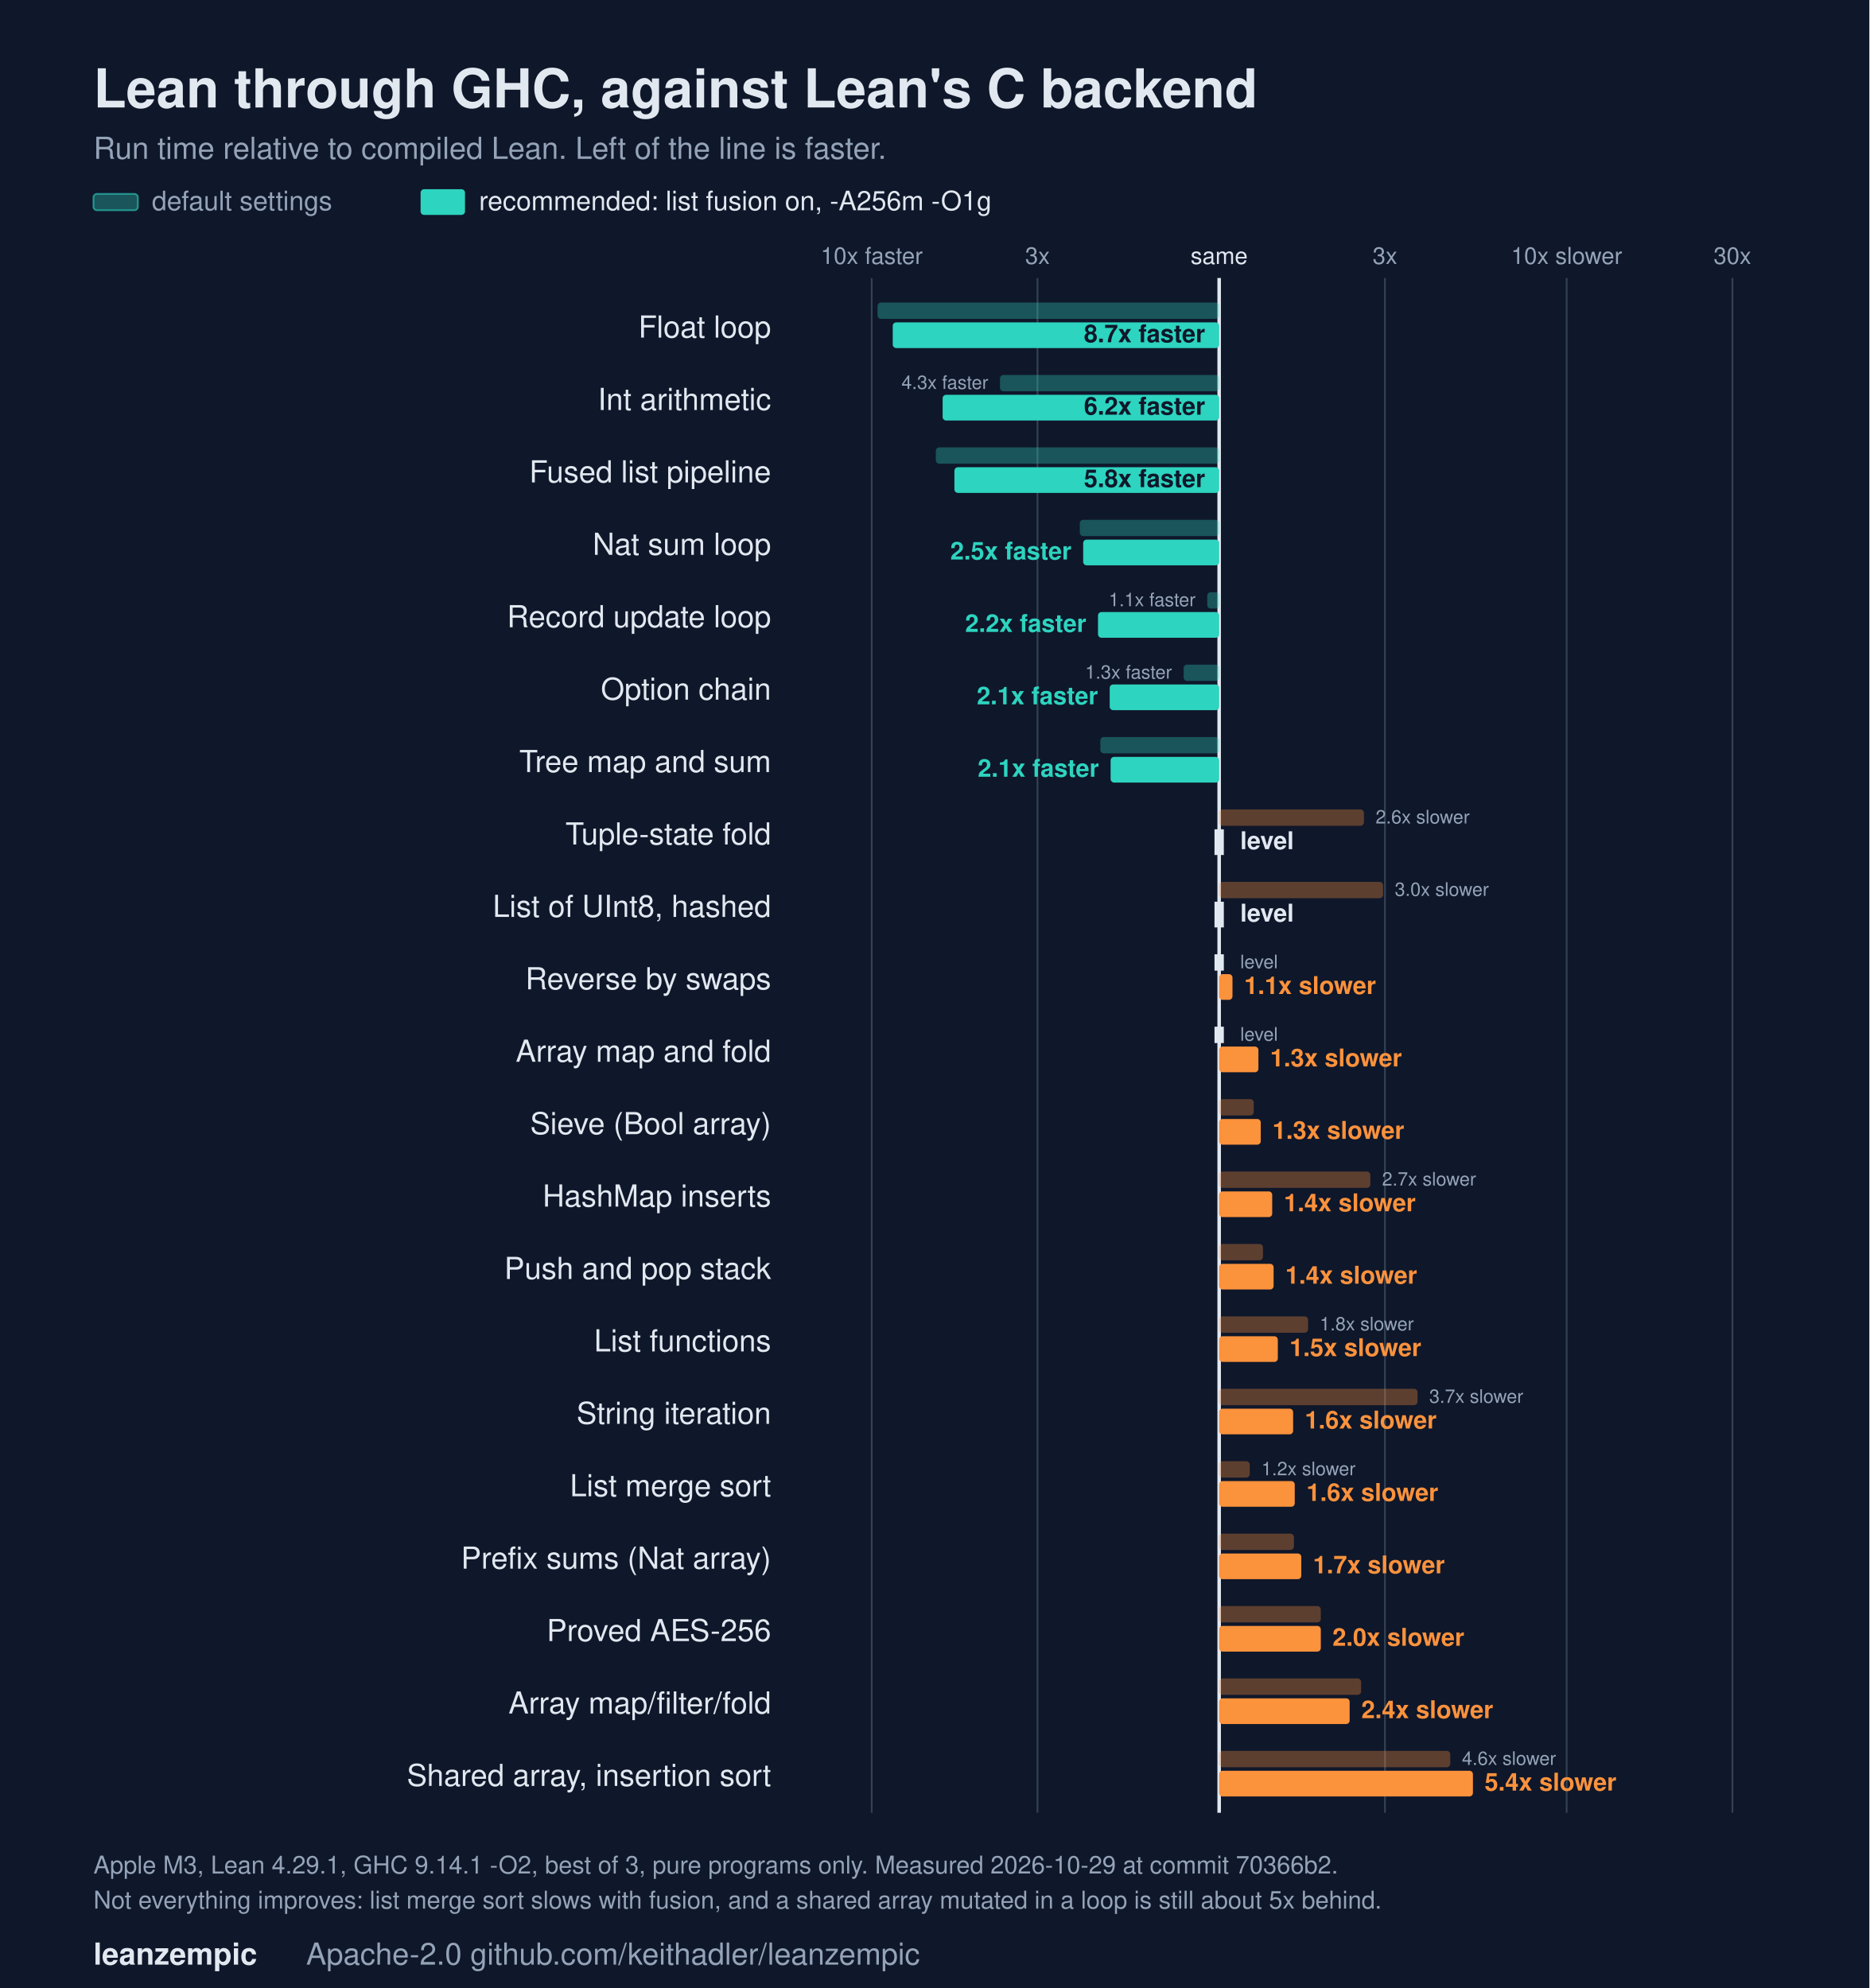
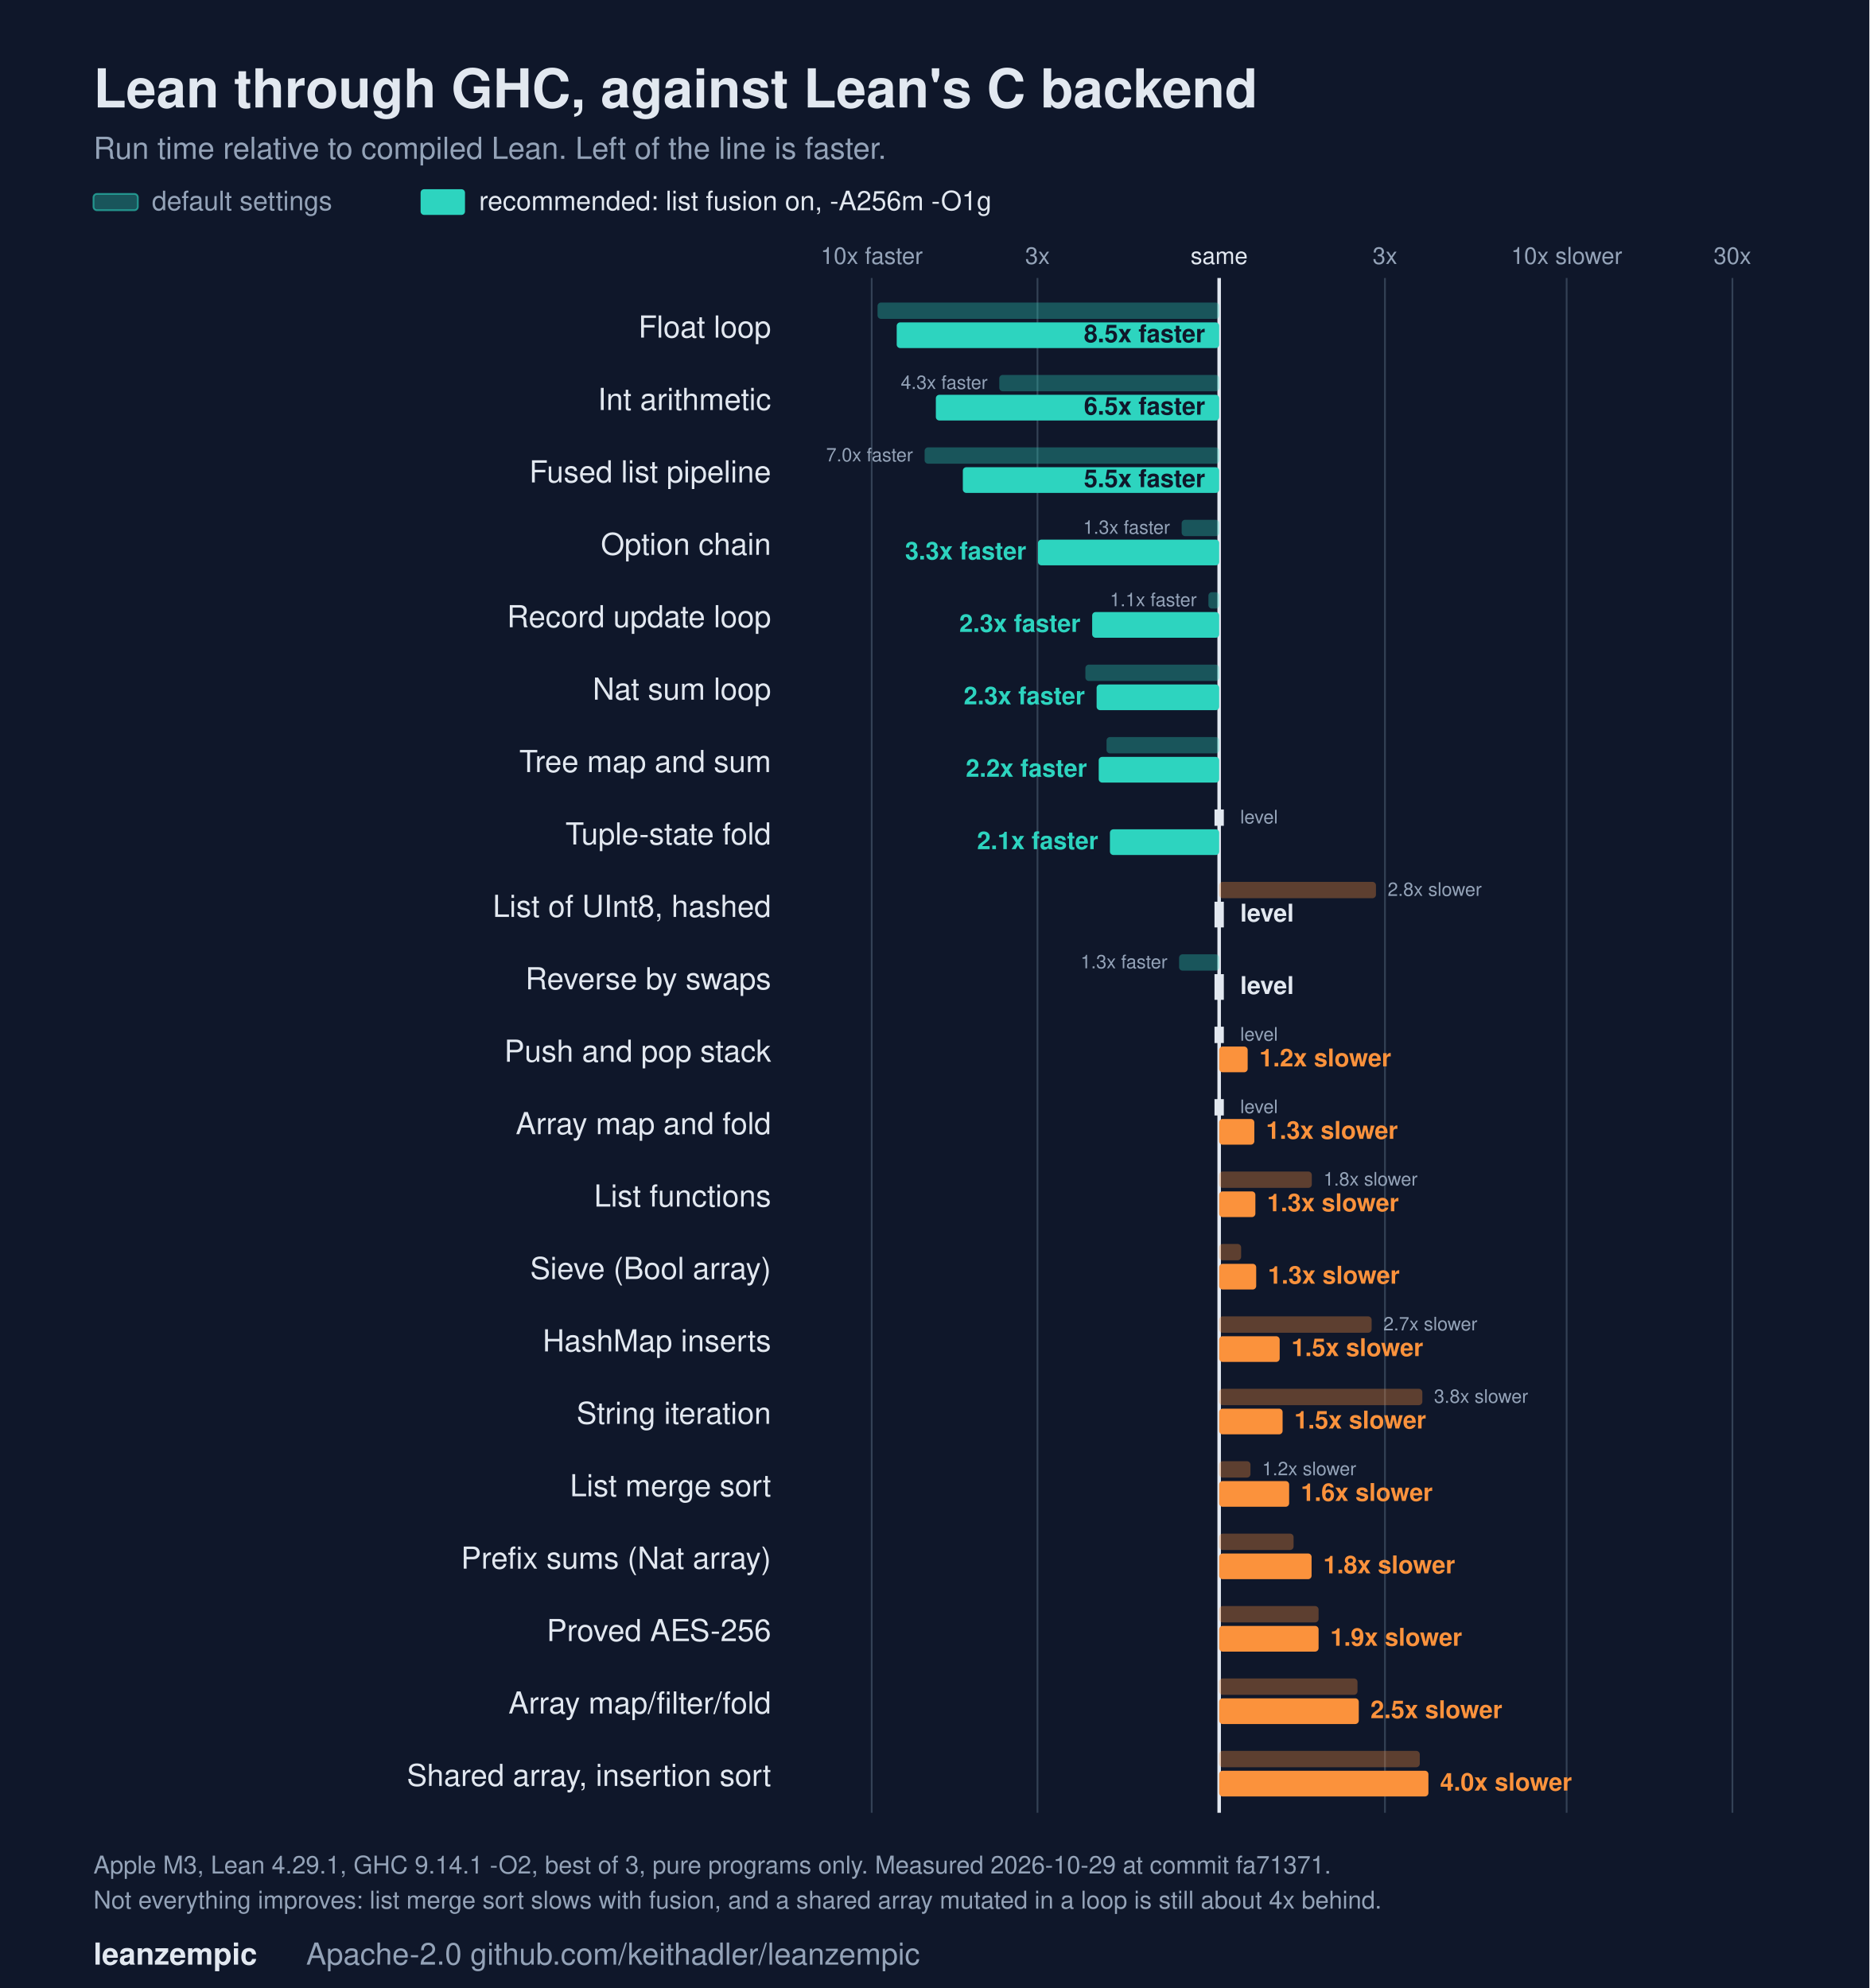
<svg xmlns="http://www.w3.org/2000/svg" width="1600" height="1702" viewBox="0 0 1600 1702" font-family="Helvetica Neue, Helvetica, Arial, sans-serif">
  <rect width="1600" height="1702" fill="#0f172a" />
  <text x="80" y="92" font-size="46" font-weight="700" fill="#e2e8f0">Lean through GHC, against Lean's C backend</text>
  <text x="80" y="136" font-size="26" fill="#94a3b8">Run time relative to compiled Lean. Left of the line is faster.</text>
  <rect x="80" y="166" width="38" height="14" rx="3" fill="#2dd4bf55" />
  <rect x="80" y="166" width="38" height="14" rx="3" fill="none" stroke="#2dd4bf" stroke-width="1.5" opacity=".6" />
  <text x="130" y="180" font-size="23" fill="#94a3b8">default settings</text>
  <rect x="360" y="162" width="38" height="22" rx="3" fill="#2dd4bf" />
  <text x="410" y="180" font-size="23" fill="#e2e8f0">recommended: list fusion on, -A256m -O1g</text>
  <line x1="746.1" y1="238" x2="746.1" y2="1552" stroke="#334155" stroke-width="1.5" />
  <text x="746.1" y="226" font-size="20" text-anchor="middle" fill="#94a3b8">10x faster</text>
  <line x1="888.0" y1="238" x2="888.0" y2="1552" stroke="#334155" stroke-width="1.5" />
  <text x="888.0" y="226" font-size="20" text-anchor="middle" fill="#94a3b8">3x</text>
  <line x1="1043.5" y1="238" x2="1043.5" y2="1552" stroke="#e2e8f0" stroke-width="3" />
  <text x="1043.5" y="226" font-size="20" text-anchor="middle" fill="#e2e8f0">same</text>
  <line x1="1185.4" y1="238" x2="1185.4" y2="1552" stroke="#334155" stroke-width="1.5" />
  <text x="1185.4" y="226" font-size="20" text-anchor="middle" fill="#94a3b8">3x</text>
  <line x1="1340.9" y1="238" x2="1340.9" y2="1552" stroke="#334155" stroke-width="1.5" />
  <text x="1340.9" y="226" font-size="20" text-anchor="middle" fill="#94a3b8">10x slower</text>
  <line x1="1482.8" y1="238" x2="1482.8" y2="1552" stroke="#334155" stroke-width="1.5" />
  <text x="1482.8" y="226" font-size="20" text-anchor="middle" fill="#94a3b8">30x</text>
  <text x="660" y="289.0" font-size="26" text-anchor="end" fill="#e2e8f0">Float loop</text>
  <rect x="751.1" y="259.0" width="292.4" height="14" rx="3" fill="#2dd4bf55" />
-   <rect x="764.1" y="276.0" width="279.4" height="22" rx="3" fill="#2dd4bf" />
-   <text x="1031.5" y="293.0" font-size="21" font-weight="700" text-anchor="end" fill="#0f172a">8.7x faster</text>
+   <rect x="767.5" y="276.0" width="276.0" height="22" rx="3" fill="#2dd4bf" />
+   <text x="1031.5" y="293.0" font-size="21" font-weight="700" text-anchor="end" fill="#0f172a">8.5x faster</text>
  <text x="660" y="351.0" font-size="26" text-anchor="end" fill="#e2e8f0">Int arithmetic</text>
-   <rect x="855.9" y="321.0" width="187.6" height="14" rx="3" fill="#2dd4bf55" />
-   <text x="845.9" y="333.0" font-size="16" text-anchor="end" fill="#94a3b8">4.3x faster</text>
-   <rect x="806.8" y="338.0" width="236.7" height="22" rx="3" fill="#2dd4bf" />
-   <text x="1031.5" y="355.0" font-size="21" font-weight="700" text-anchor="end" fill="#0f172a">6.2x faster</text>
+   <rect x="855.3" y="321.0" width="188.2" height="14" rx="3" fill="#2dd4bf55" />
+   <text x="845.3" y="333.0" font-size="16" text-anchor="end" fill="#94a3b8">4.3x faster</text>
+   <rect x="801.0" y="338.0" width="242.5" height="22" rx="3" fill="#2dd4bf" />
+   <text x="1031.5" y="355.0" font-size="21" font-weight="700" text-anchor="end" fill="#0f172a">6.5x faster</text>
  <text x="660" y="413.0" font-size="26" text-anchor="end" fill="#e2e8f0">Fused list pipeline</text>
-   <rect x="801.0" y="383.0" width="242.5" height="14" rx="3" fill="#2dd4bf55" />
-   <rect x="816.9" y="400.0" width="226.6" height="22" rx="3" fill="#2dd4bf" />
-   <text x="1031.5" y="417.0" font-size="21" font-weight="700" text-anchor="end" fill="#0f172a">5.8x faster</text>
-   <text x="660" y="475.0" font-size="26" text-anchor="end" fill="#e2e8f0">Nat sum loop</text>
-   <rect x="924.2" y="445.0" width="119.3" height="14" rx="3" fill="#2dd4bf55" />
-   <rect x="927.1" y="462.0" width="116.4" height="22" rx="3" fill="#2dd4bf" />
-   <text x="917.1" y="479.0" font-size="21" font-weight="700" text-anchor="end" fill="#2dd4bf">2.5x faster</text>
+   <rect x="791.4" y="383.0" width="252.1" height="14" rx="3" fill="#2dd4bf55" />
+   <text x="781.4" y="395.0" font-size="16" text-anchor="end" fill="#94a3b8">7.0x faster</text>
+   <rect x="824.1" y="400.0" width="219.4" height="22" rx="3" fill="#2dd4bf" />
+   <text x="1031.5" y="417.0" font-size="21" font-weight="700" text-anchor="end" fill="#0f172a">5.5x faster</text>
+   <text x="660" y="475.0" font-size="26" text-anchor="end" fill="#e2e8f0">Option chain</text>
+   <rect x="1011.4" y="445.0" width="32.1" height="14" rx="3" fill="#2dd4bf55" />
+   <text x="1001.4" y="457.0" font-size="16" text-anchor="end" fill="#94a3b8">1.3x faster</text>
+   <rect x="888.4" y="462.0" width="155.1" height="22" rx="3" fill="#2dd4bf" />
+   <text x="878.4" y="479.0" font-size="21" font-weight="700" text-anchor="end" fill="#2dd4bf">3.3x faster</text>
  <text x="660" y="537.0" font-size="26" text-anchor="end" fill="#e2e8f0">Record update loop</text>
-   <rect x="1033.3" y="507.0" width="10.2" height="14" rx="3" fill="#2dd4bf55" />
-   <text x="1023.3" y="519.0" font-size="16" text-anchor="end" fill="#94a3b8">1.1x faster</text>
-   <rect x="939.8" y="524.0" width="103.7" height="22" rx="3" fill="#2dd4bf" />
-   <text x="929.8" y="541.0" font-size="21" font-weight="700" text-anchor="end" fill="#2dd4bf">2.2x faster</text>
-   <text x="660" y="599.0" font-size="26" text-anchor="end" fill="#e2e8f0">Option chain</text>
-   <rect x="1013.1" y="569.0" width="30.4" height="14" rx="3" fill="#2dd4bf55" />
-   <text x="1003.1" y="581.0" font-size="16" text-anchor="end" fill="#94a3b8">1.3x faster</text>
-   <rect x="949.8" y="586.0" width="93.7" height="22" rx="3" fill="#2dd4bf" />
-   <text x="939.8" y="603.0" font-size="21" font-weight="700" text-anchor="end" fill="#2dd4bf">2.1x faster</text>
+   <rect x="1034.3" y="507.0" width="9.2" height="14" rx="3" fill="#2dd4bf55" />
+   <text x="1024.3" y="519.0" font-size="16" text-anchor="end" fill="#94a3b8">1.1x faster</text>
+   <rect x="934.8" y="524.0" width="108.7" height="22" rx="3" fill="#2dd4bf" />
+   <text x="924.8" y="541.0" font-size="21" font-weight="700" text-anchor="end" fill="#2dd4bf">2.3x faster</text>
+   <text x="660" y="599.0" font-size="26" text-anchor="end" fill="#e2e8f0">Nat sum loop</text>
+   <rect x="929.0" y="569.0" width="114.5" height="14" rx="3" fill="#2dd4bf55" />
+   <rect x="938.6" y="586.0" width="104.9" height="22" rx="3" fill="#2dd4bf" />
+   <text x="928.6" y="603.0" font-size="21" font-weight="700" text-anchor="end" fill="#2dd4bf">2.3x faster</text>
  <text x="660" y="661.0" font-size="26" text-anchor="end" fill="#e2e8f0">Tree map and sum</text>
-   <rect x="941.8" y="631.0" width="101.7" height="14" rx="3" fill="#2dd4bf55" />
-   <rect x="950.6" y="648.0" width="92.9" height="22" rx="3" fill="#2dd4bf" />
-   <text x="940.6" y="665.0" font-size="21" font-weight="700" text-anchor="end" fill="#2dd4bf">2.1x faster</text>
+   <rect x="947.1" y="631.0" width="96.4" height="14" rx="3" fill="#2dd4bf55" />
+   <rect x="940.4" y="648.0" width="103.1" height="22" rx="3" fill="#2dd4bf" />
+   <text x="930.4" y="665.0" font-size="21" font-weight="700" text-anchor="end" fill="#2dd4bf">2.2x faster</text>
  <text x="660" y="723.0" font-size="26" text-anchor="end" fill="#e2e8f0">Tuple-state fold</text>
-   <rect x="1043.5" y="693.0" width="123.9" height="14" rx="3" fill="#fb923c55" />
-   <text x="1177.4" y="705.0" font-size="16" text-anchor="start" fill="#94a3b8">2.6x slower</text>
-   <rect x="1039.5" y="710.0" width="8" height="22" fill="#e2e8f0" />
-   <text x="1061.5" y="727.0" font-size="21" font-weight="700" text-anchor="start" fill="#e2e8f0">level</text>
+   <rect x="1039.5" y="693.0" width="8" height="14" fill="#e2e8f0" />
+   <text x="1061.5" y="705.0" font-size="16" text-anchor="start" fill="#94a3b8">level</text>
+   <rect x="950.0" y="710.0" width="93.5" height="22" rx="3" fill="#2dd4bf" />
+   <text x="940.0" y="727.0" font-size="21" font-weight="700" text-anchor="end" fill="#2dd4bf">2.1x faster</text>
  <text x="660" y="785.0" font-size="26" text-anchor="end" fill="#e2e8f0">List of UInt8, hashed</text>
-   <rect x="1043.5" y="755.0" width="140.3" height="14" rx="3" fill="#fb923c55" />
-   <text x="1193.8" y="767.0" font-size="16" text-anchor="start" fill="#94a3b8">3.0x slower</text>
+   <rect x="1043.5" y="755.0" width="134.2" height="14" rx="3" fill="#fb923c55" />
+   <text x="1187.7" y="767.0" font-size="16" text-anchor="start" fill="#94a3b8">2.8x slower</text>
  <rect x="1039.5" y="772.0" width="8" height="22" fill="#e2e8f0" />
  <text x="1061.5" y="789.0" font-size="21" font-weight="700" text-anchor="start" fill="#e2e8f0">level</text>
  <text x="660" y="847.0" font-size="26" text-anchor="end" fill="#e2e8f0">Reverse by swaps</text>
-   <rect x="1039.5" y="817.0" width="8" height="14" fill="#e2e8f0" />
-   <text x="1061.5" y="829.0" font-size="16" text-anchor="start" fill="#94a3b8">level</text>
-   <rect x="1043.5" y="834.0" width="11.4" height="22" rx="3" fill="#fb923c" />
-   <text x="1064.9" y="851.0" font-size="21" font-weight="700" text-anchor="start" fill="#fb923c">1.1x slower</text>
-   <text x="660" y="909.0" font-size="26" text-anchor="end" fill="#e2e8f0">Array map and fold</text>
+   <rect x="1009.2" y="817.0" width="34.3" height="14" rx="3" fill="#2dd4bf55" />
+   <text x="999.2" y="829.0" font-size="16" text-anchor="end" fill="#94a3b8">1.3x faster</text>
+   <rect x="1039.5" y="834.0" width="8" height="22" fill="#e2e8f0" />
+   <text x="1061.5" y="851.0" font-size="21" font-weight="700" text-anchor="start" fill="#e2e8f0">level</text>
+   <text x="660" y="909.0" font-size="26" text-anchor="end" fill="#e2e8f0">Push and pop stack</text>
  <rect x="1039.5" y="879.0" width="8" height="14" fill="#e2e8f0" />
  <text x="1061.5" y="891.0" font-size="16" text-anchor="start" fill="#94a3b8">level</text>
-   <rect x="1043.5" y="896.0" width="33.6" height="22" rx="3" fill="#fb923c" />
-   <text x="1087.1" y="913.0" font-size="21" font-weight="700" text-anchor="start" fill="#fb923c">1.3x slower</text>
-   <text x="660" y="971.0" font-size="26" text-anchor="end" fill="#e2e8f0">Sieve (Bool array)</text>
-   <rect x="1043.5" y="941.0" width="29.6" height="14" rx="3" fill="#fb923c55" />
-   <rect x="1043.5" y="958.0" width="35.6" height="22" rx="3" fill="#fb923c" />
-   <text x="1089.1" y="975.0" font-size="21" font-weight="700" text-anchor="start" fill="#fb923c">1.3x slower</text>
-   <text x="660" y="1033.0" font-size="26" text-anchor="end" fill="#e2e8f0">HashMap inserts</text>
-   <rect x="1043.5" y="1003.0" width="129.4" height="14" rx="3" fill="#fb923c55" />
-   <text x="1182.9" y="1015.0" font-size="16" text-anchor="start" fill="#94a3b8">2.7x slower</text>
-   <rect x="1043.5" y="1020.0" width="45.4" height="22" rx="3" fill="#fb923c" />
-   <text x="1098.9" y="1037.0" font-size="21" font-weight="700" text-anchor="start" fill="#fb923c">1.4x slower</text>
-   <text x="660" y="1095.0" font-size="26" text-anchor="end" fill="#e2e8f0">Push and pop stack</text>
-   <rect x="1043.5" y="1065.0" width="37.5" height="14" rx="3" fill="#fb923c55" />
-   <rect x="1043.5" y="1082.0" width="46.6" height="22" rx="3" fill="#fb923c" />
-   <text x="1100.1" y="1099.0" font-size="21" font-weight="700" text-anchor="start" fill="#fb923c">1.4x slower</text>
-   <text x="660" y="1157.0" font-size="26" text-anchor="end" fill="#e2e8f0">List functions</text>
-   <rect x="1043.5" y="1127.0" width="76.1" height="14" rx="3" fill="#fb923c55" />
-   <text x="1129.6" y="1139.0" font-size="16" text-anchor="start" fill="#94a3b8">1.8x slower</text>
-   <rect x="1043.5" y="1144.0" width="50.2" height="22" rx="3" fill="#fb923c" />
-   <text x="1103.7" y="1161.0" font-size="21" font-weight="700" text-anchor="start" fill="#fb923c">1.5x slower</text>
+   <rect x="1043.5" y="896.0" width="24.4" height="22" rx="3" fill="#fb923c" />
+   <text x="1077.9" y="913.0" font-size="21" font-weight="700" text-anchor="start" fill="#fb923c">1.2x slower</text>
+   <text x="660" y="971.0" font-size="26" text-anchor="end" fill="#e2e8f0">Array map and fold</text>
+   <rect x="1039.5" y="941.0" width="8" height="14" fill="#e2e8f0" />
+   <text x="1061.5" y="953.0" font-size="16" text-anchor="start" fill="#94a3b8">level</text>
+   <rect x="1043.5" y="958.0" width="30.1" height="22" rx="3" fill="#fb923c" />
+   <text x="1083.6" y="975.0" font-size="21" font-weight="700" text-anchor="start" fill="#fb923c">1.3x slower</text>
+   <text x="660" y="1033.0" font-size="26" text-anchor="end" fill="#e2e8f0">List functions</text>
+   <rect x="1043.5" y="1003.0" width="79.3" height="14" rx="3" fill="#fb923c55" />
+   <text x="1132.8" y="1015.0" font-size="16" text-anchor="start" fill="#94a3b8">1.8x slower</text>
+   <rect x="1043.5" y="1020.0" width="31.0" height="22" rx="3" fill="#fb923c" />
+   <text x="1084.5" y="1037.0" font-size="21" font-weight="700" text-anchor="start" fill="#fb923c">1.3x slower</text>
+   <text x="660" y="1095.0" font-size="26" text-anchor="end" fill="#e2e8f0">Sieve (Bool array)</text>
+   <rect x="1043.5" y="1065.0" width="18.8" height="14" rx="3" fill="#fb923c55" />
+   <rect x="1043.5" y="1082.0" width="31.7" height="22" rx="3" fill="#fb923c" />
+   <text x="1085.2" y="1099.0" font-size="21" font-weight="700" text-anchor="start" fill="#fb923c">1.3x slower</text>
+   <text x="660" y="1157.0" font-size="26" text-anchor="end" fill="#e2e8f0">HashMap inserts</text>
+   <rect x="1043.5" y="1127.0" width="130.5" height="14" rx="3" fill="#fb923c55" />
+   <text x="1184.0" y="1139.0" font-size="16" text-anchor="start" fill="#94a3b8">2.7x slower</text>
+   <rect x="1043.5" y="1144.0" width="51.8" height="22" rx="3" fill="#fb923c" />
+   <text x="1105.3" y="1161.0" font-size="21" font-weight="700" text-anchor="start" fill="#fb923c">1.5x slower</text>
  <text x="660" y="1219.0" font-size="26" text-anchor="end" fill="#e2e8f0">String iteration</text>
-   <rect x="1043.5" y="1189.0" width="169.8" height="14" rx="3" fill="#fb923c55" />
-   <text x="1223.3" y="1201.0" font-size="16" text-anchor="start" fill="#94a3b8">3.7x slower</text>
-   <rect x="1043.5" y="1206.0" width="63.3" height="22" rx="3" fill="#fb923c" />
-   <text x="1116.8" y="1223.0" font-size="21" font-weight="700" text-anchor="start" fill="#fb923c">1.6x slower</text>
+   <rect x="1043.5" y="1189.0" width="173.9" height="14" rx="3" fill="#fb923c55" />
+   <text x="1227.4" y="1201.0" font-size="16" text-anchor="start" fill="#94a3b8">3.8x slower</text>
+   <rect x="1043.5" y="1206.0" width="54.3" height="22" rx="3" fill="#fb923c" />
+   <text x="1107.8" y="1223.0" font-size="21" font-weight="700" text-anchor="start" fill="#fb923c">1.5x slower</text>
  <text x="660" y="1281.0" font-size="26" text-anchor="end" fill="#e2e8f0">List merge sort</text>
-   <rect x="1043.5" y="1251.0" width="26.2" height="14" rx="3" fill="#fb923c55" />
-   <text x="1079.7" y="1263.0" font-size="16" text-anchor="start" fill="#94a3b8">1.2x slower</text>
-   <rect x="1043.5" y="1268.0" width="64.7" height="22" rx="3" fill="#fb923c" />
-   <text x="1118.2" y="1285.0" font-size="21" font-weight="700" text-anchor="start" fill="#fb923c">1.6x slower</text>
+   <rect x="1043.5" y="1251.0" width="26.8" height="14" rx="3" fill="#fb923c55" />
+   <text x="1080.3" y="1263.0" font-size="16" text-anchor="start" fill="#94a3b8">1.2x slower</text>
+   <rect x="1043.5" y="1268.0" width="59.9" height="22" rx="3" fill="#fb923c" />
+   <text x="1113.4" y="1285.0" font-size="21" font-weight="700" text-anchor="start" fill="#fb923c">1.6x slower</text>
  <text x="660" y="1343.0" font-size="26" text-anchor="end" fill="#e2e8f0">Prefix sums (Nat array)</text>
-   <rect x="1043.5" y="1313.0" width="64.0" height="14" rx="3" fill="#fb923c55" />
-   <rect x="1043.5" y="1330.0" width="70.3" height="22" rx="3" fill="#fb923c" />
-   <text x="1123.8" y="1347.0" font-size="21" font-weight="700" text-anchor="start" fill="#fb923c">1.7x slower</text>
+   <rect x="1043.5" y="1313.0" width="63.7" height="14" rx="3" fill="#fb923c55" />
+   <rect x="1043.5" y="1330.0" width="79.1" height="22" rx="3" fill="#fb923c" />
+   <text x="1132.6" y="1347.0" font-size="21" font-weight="700" text-anchor="start" fill="#fb923c">1.8x slower</text>
  <text x="660" y="1405.0" font-size="26" text-anchor="end" fill="#e2e8f0">Proved AES-256</text>
-   <rect x="1043.5" y="1375.0" width="87.0" height="14" rx="3" fill="#fb923c55" />
-   <rect x="1043.5" y="1392.0" width="87.0" height="22" rx="3" fill="#fb923c" />
-   <text x="1140.5" y="1409.0" font-size="21" font-weight="700" text-anchor="start" fill="#fb923c">2.0x slower</text>
+   <rect x="1043.5" y="1375.0" width="85.1" height="14" rx="3" fill="#fb923c55" />
+   <rect x="1043.5" y="1392.0" width="85.1" height="22" rx="3" fill="#fb923c" />
+   <text x="1138.6" y="1409.0" font-size="21" font-weight="700" text-anchor="start" fill="#fb923c">1.9x slower</text>
  <text x="660" y="1467.0" font-size="26" text-anchor="end" fill="#e2e8f0">Array map/filter/fold</text>
-   <rect x="1043.5" y="1437.0" width="121.5" height="14" rx="3" fill="#fb923c55" />
-   <rect x="1043.5" y="1454.0" width="111.7" height="22" rx="3" fill="#fb923c" />
-   <text x="1165.2" y="1471.0" font-size="21" font-weight="700" text-anchor="start" fill="#fb923c">2.4x slower</text>
+   <rect x="1043.5" y="1437.0" width="118.4" height="14" rx="3" fill="#fb923c55" />
+   <rect x="1043.5" y="1454.0" width="119.5" height="22" rx="3" fill="#fb923c" />
+   <text x="1173.0" y="1471.0" font-size="21" font-weight="700" text-anchor="start" fill="#fb923c">2.5x slower</text>
  <text x="660" y="1529.0" font-size="26" text-anchor="end" fill="#e2e8f0">Shared array, insertion sort</text>
-   <rect x="1043.5" y="1499.0" width="197.8" height="14" rx="3" fill="#fb923c55" />
-   <text x="1251.3" y="1511.0" font-size="16" text-anchor="start" fill="#94a3b8">4.6x slower</text>
-   <rect x="1043.5" y="1516.0" width="217.2" height="22" rx="3" fill="#fb923c" />
-   <text x="1270.7" y="1533.0" font-size="21" font-weight="700" text-anchor="start" fill="#fb923c">5.4x slower</text>
-   <text x="80" y="1604" font-size="21" fill="#94a3b8">Apple M3, Lean 4.29.1, GHC 9.14.1 -O2, best of 3, pure programs only. Measured 2026-10-29 at commit 70366b2.</text>
-   <text x="80" y="1634" font-size="21" fill="#94a3b8">Not everything improves: list merge sort slows with fusion, and a shared array mutated in a loop is still about 5x behind.</text>
+   <rect x="1043.5" y="1499.0" width="171.7" height="14" rx="3" fill="#fb923c55" />
+   <rect x="1043.5" y="1516.0" width="179.1" height="22" rx="3" fill="#fb923c" />
+   <text x="1232.6" y="1533.0" font-size="21" font-weight="700" text-anchor="start" fill="#fb923c">4.0x slower</text>
+   <text x="80" y="1604" font-size="21" fill="#94a3b8">Apple M3, Lean 4.29.1, GHC 9.14.1 -O2, best of 3, pure programs only. Measured 2026-10-29 at commit fa71371.</text>
+   <text x="80" y="1634" font-size="21" fill="#94a3b8">Not everything improves: list merge sort slows with fusion, and a shared array mutated in a loop is still about 4x behind.</text>
  <text x="80" y="1682" font-size="26" font-weight="700" fill="#e2e8f0">leanzempic</text>
  <text x="262" y="1682" font-size="26" fill="#94a3b8">Apache-2.0  github.com/keithadler/leanzempic</text>
</svg>
